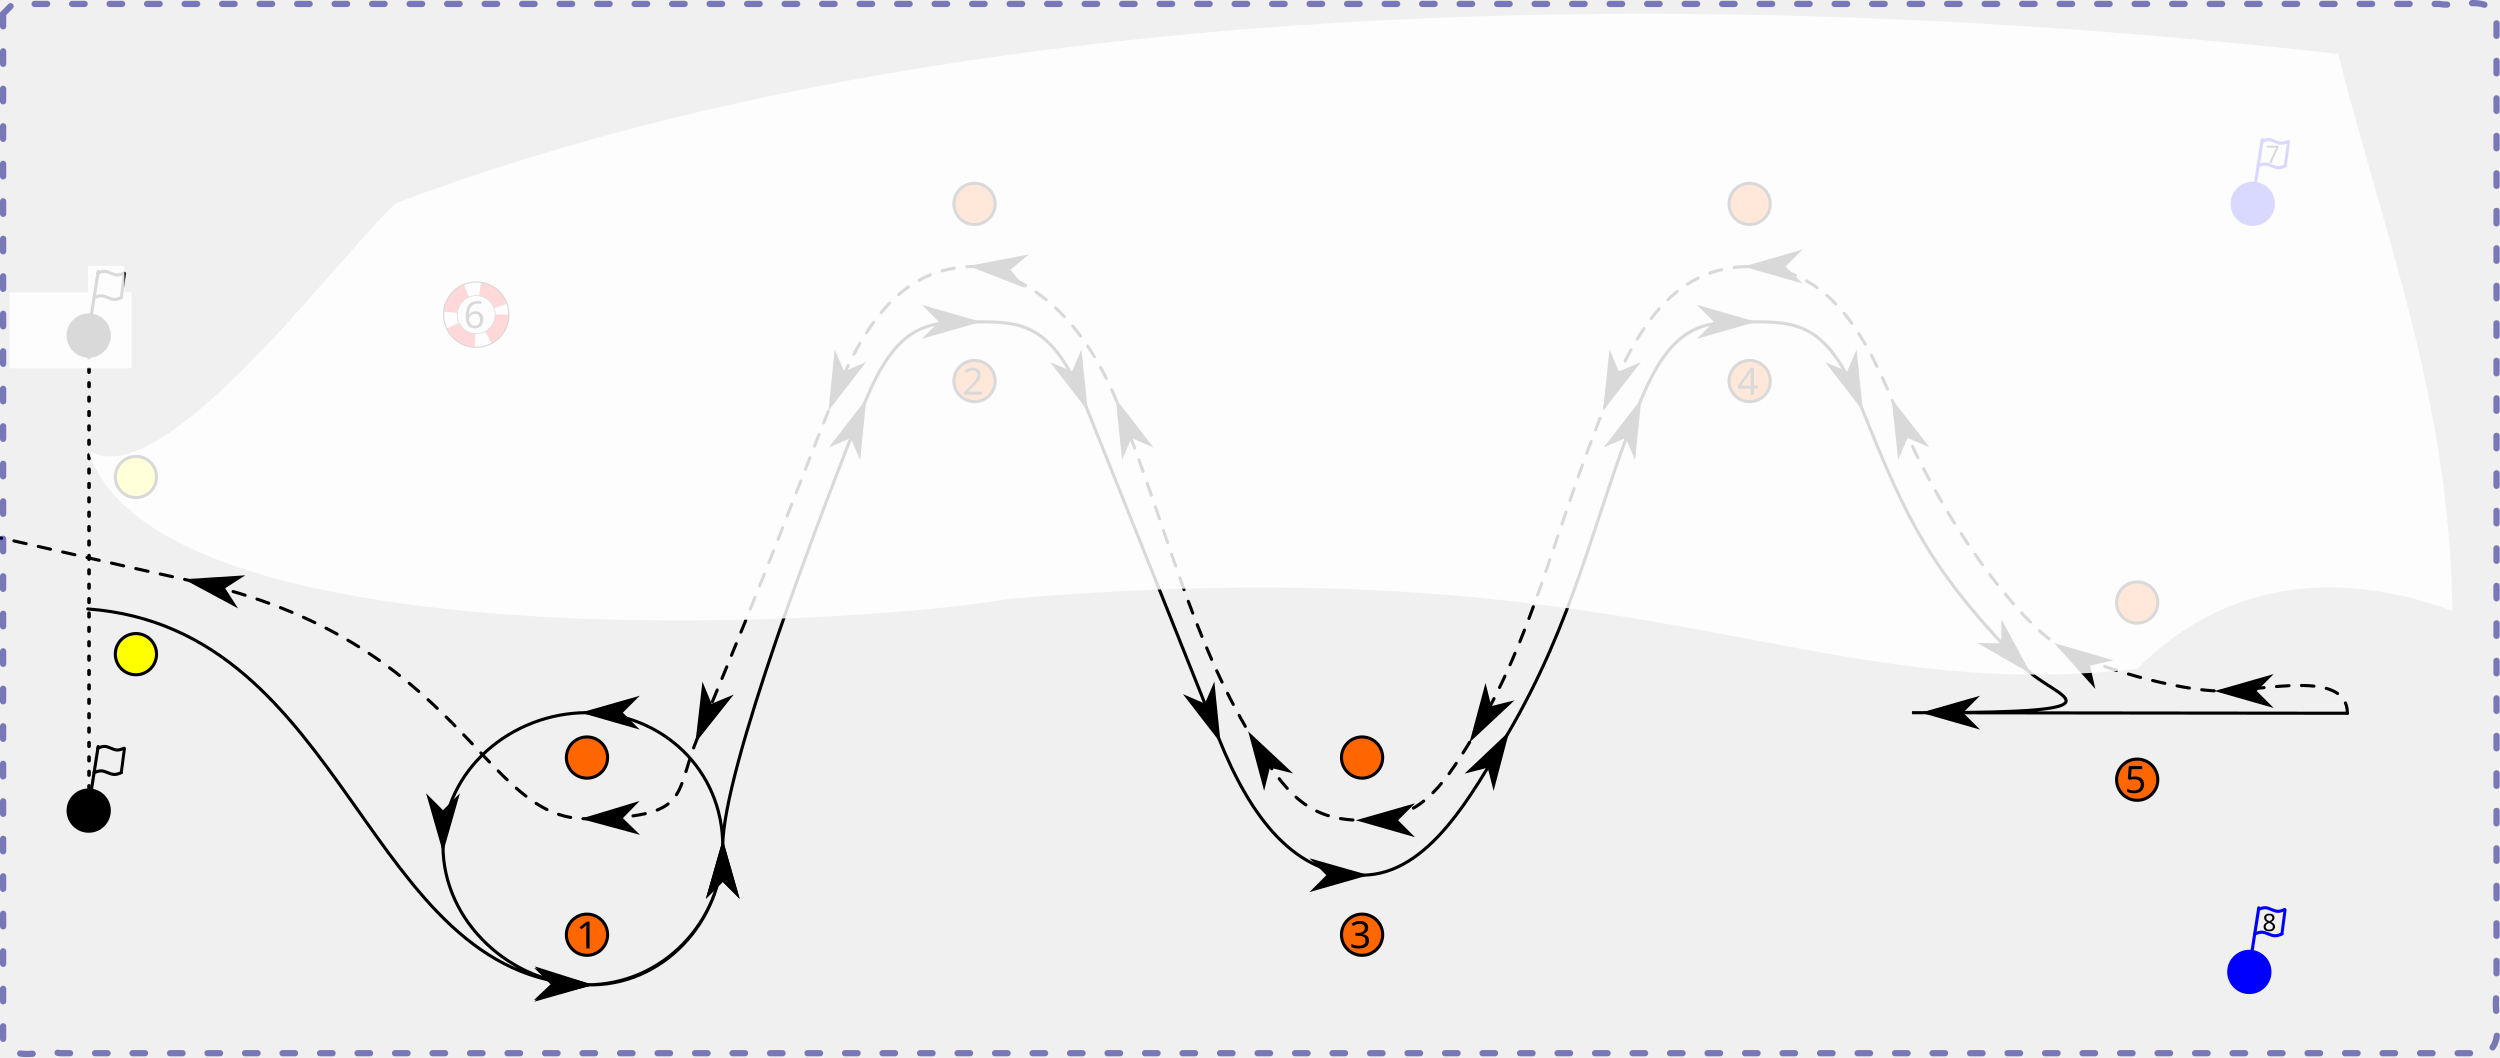
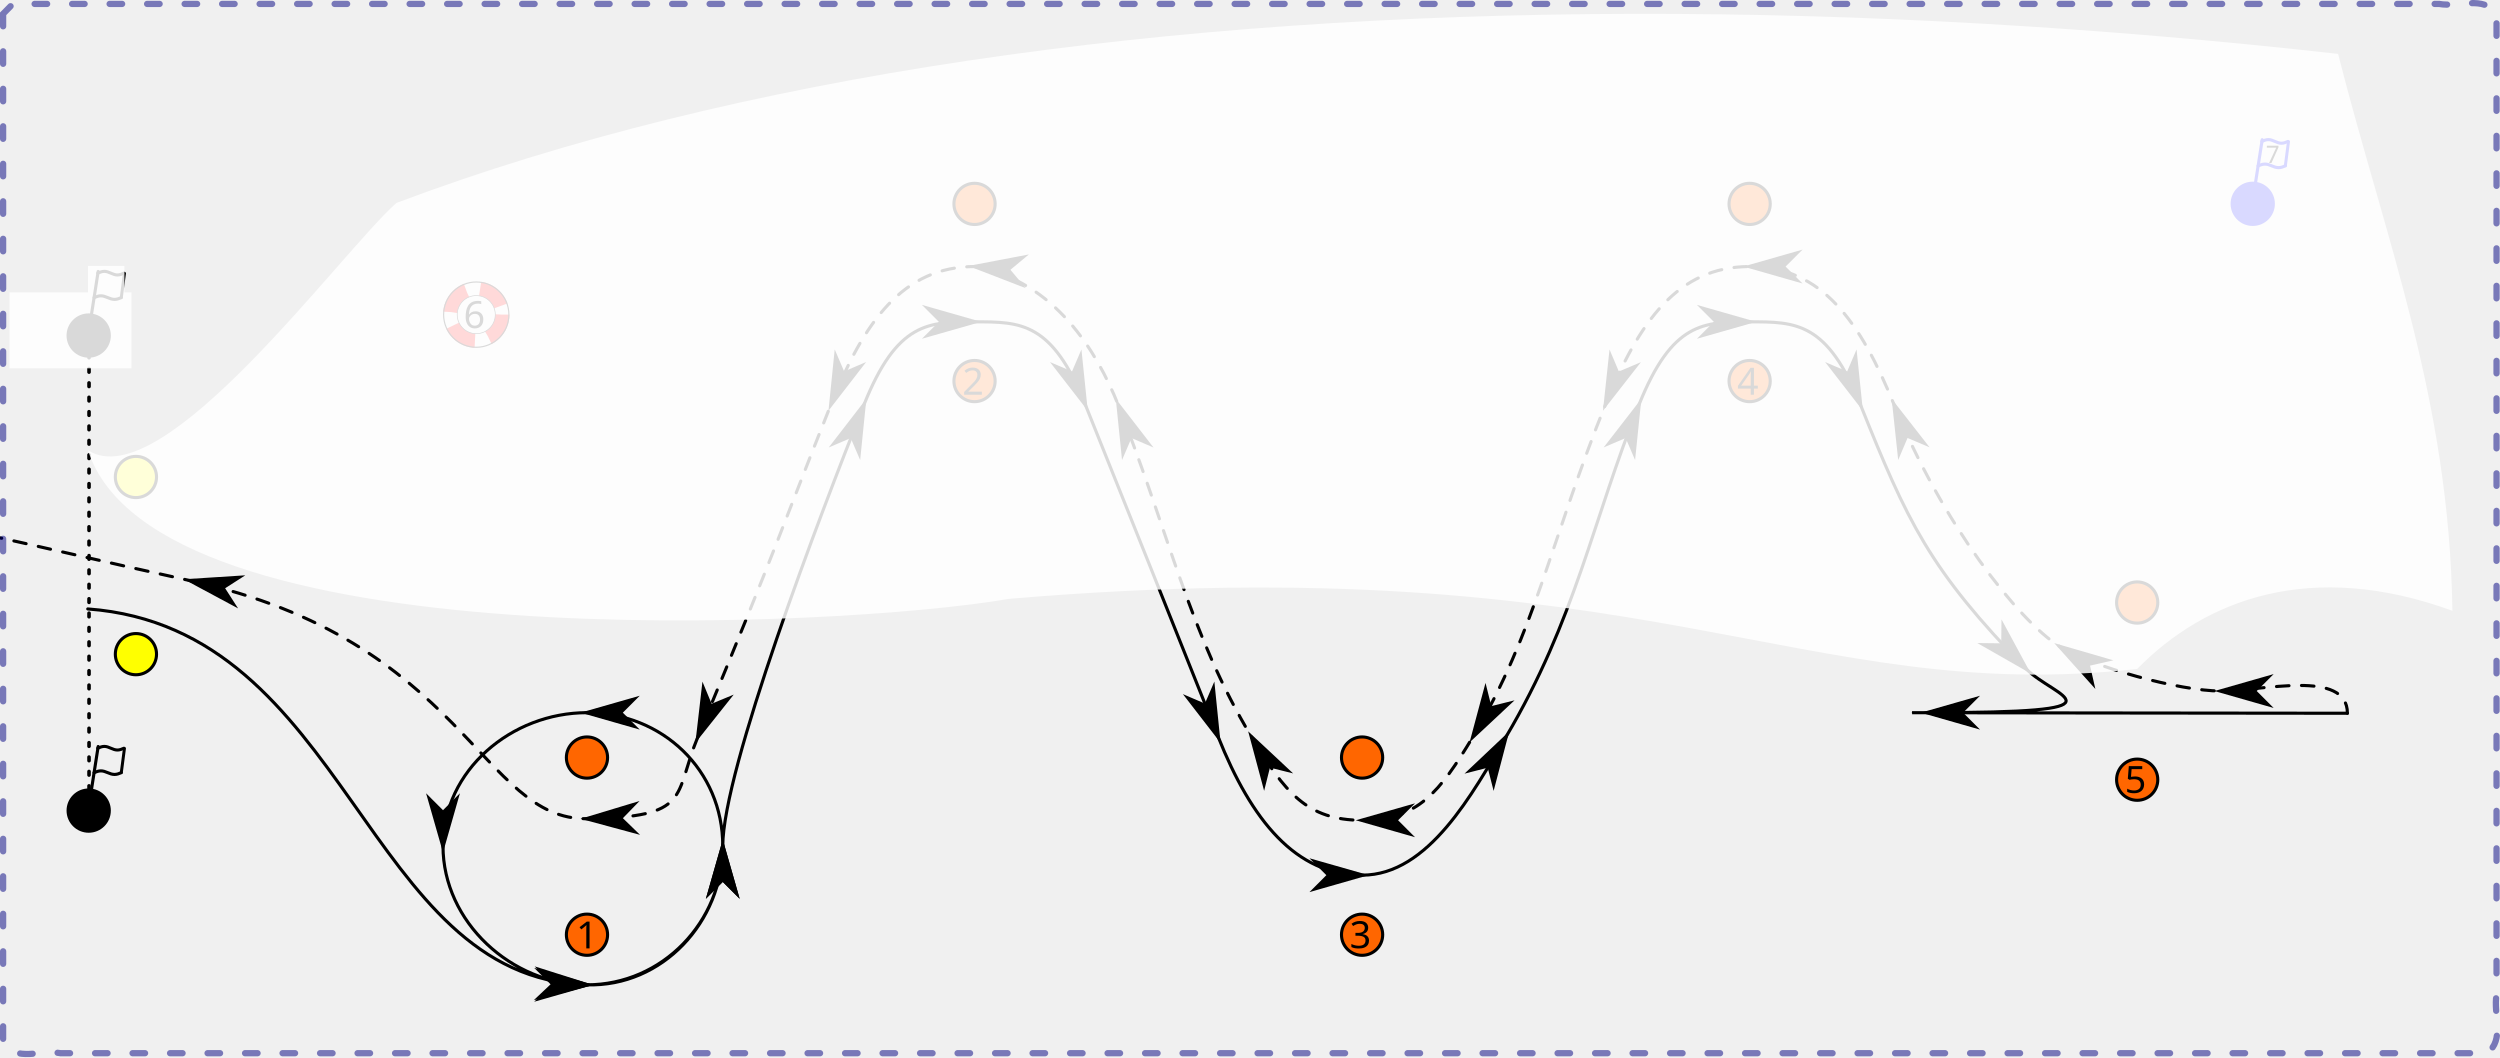
<svg xmlns="http://www.w3.org/2000/svg" version="1.0" id="svg3641" height="360.829" width="853.326" style="enable-background:new" xml:space="preserve">
  <defs id="arrows">
    <marker id="RazorWire" refX="0" refY="0" orient="auto" style="overflow:visible">
      <path id="path5527" style="fill:#34ff00;fill-opacity:1;fill-rule:evenodd;stroke:#34ff00;stroke-width:0.085pt;stroke-opacity:1" d="M 0.019,-0.632 V 0.595 L -6.621,2.568 H 9.113 L 2.979,0.595 V -0.632 L 9.166,-2.472 H -6.594 Z" />
    </marker>
    <marker orient="auto" refY="0" refX="0" id="Scissors" style="overflow:visible">
      <path id="schere" d="M 9.696,-3.847 C 8.661,-5.095 6.794,-5.052 5.4,-4.515 l -8.76,3.283 c -2.548,-1.394 -5.065,-0.995 -5.065,-1.673 0,-0.53 0.487,-0.414 0.414,-1.795 -0.07,-1.326 -1.454,-2.307 -2.763,-2.22 -1.309,-0.008 -2.666,0.995 -2.678,2.379 -0.098,1.393 1.074,2.688 2.461,2.779 1.624,0.242 4.499,-0.742 5.848,1.676 C -6.148,1.766 -7.931,1.771 -9.543,1.679 -10.882,1.602 -12.489,1.985 -13.128,3.301 c -0.617,1.261 -0.012,3.056 1.405,3.442 1.43,0.525 3.393,-0.138 3.733,-1.782 0.262,-1.267 -0.635,-1.862 -0.291,-2.322 0.26,-0.347 1.91,-0.146 4.85,-1.466 L 6.055,4.515 C 7.253,4.85 8.718,4.839 9.78,3.66 L -0.055,-0.057 Z M -9.832,-5.874 c 1.381,0.771 1.268,2.862 -0.167,3.268 -1.298,0.452 -2.956,-0.81 -2.542,-2.216 0.242,-1.154 1.764,-1.579 2.709,-1.052 z m 0.06,8.552 c 1.441,0.532 1.196,2.97 -0.269,3.298 -0.972,0.337 -2.361,-0.148 -2.459,-1.293 -0.189,-1.392 1.446,-2.65 2.728,-2.005 z" style="fill:#34ff00;fill-opacity:1;stroke:#34ff00;stroke-width:1.067;stroke-opacity:1" />
    </marker>
    <marker orient="auto" refY="0" refX="0" id="Legs" style="overflow:visible">
      <g id="g5494" transform="scale(-0.7)" style="fill:#34ff00;fill-opacity:1;stroke:#34ff00;stroke-opacity:1">
        <g id="g5496" transform="matrix(0,-1,-1,0,22.0892,22.73484)" style="fill:#34ff00;fill-opacity:1;stroke:#34ff00;stroke-opacity:1">
          <path id="path5498" d="m 22.636,22.054 c -7.371,5.036 -2.618,7.047 -6.23,14.339" style="fill:#34ff00;fill-opacity:1;fill-rule:evenodd;stroke:#34ff00;stroke-width:1.067pt;stroke-opacity:1" />
          <path id="path5500" d="m 22.825,21.918 c -1.451,8.904 3.772,9.355 4.805,14.747" style="fill:#34ff00;fill-opacity:1;fill-rule:evenodd;stroke:#34ff00;stroke-width:1.067pt;stroke-opacity:1" />
        </g>
        <path id="path5502" d="m -15.029,-7.181 -0.984,4.313 4.227,-1.305 z" style="fill:#34ff00;fill-opacity:1;fill-rule:evenodd;stroke:#34ff00;stroke-width:1.067pt;stroke-opacity:1" />
        <path id="path5504" d="m -16.23,4.861 1.999,3.946 2.418,-3.704 z" style="fill:#34ff00;fill-opacity:1;fill-rule:evenodd;stroke:#34ff00;stroke-width:1.067pt;stroke-opacity:1" />
      </g>
    </marker>
    <linearGradient id="linearGradient5477">
      <stop style="stop-color:#57e307;stop-opacity:1;" offset="0" id="stop5479" />
    </linearGradient>
    <marker style="overflow:visible" id="Arrow1Lend" refX="0" refY="0" orient="auto">
      <path style="fill-rule:evenodd;stroke:#000000;stroke-width:0.853pt;marker-start:none" d="M -10.667,0 -14.933,4.267 0,0 -14.933,-4.267 Z" id="path3104" />
    </marker>
    <marker style="overflow:visible" id="Arrow1Lstart" refX="0" refY="0" orient="auto">
      <path style="fill-rule:evenodd;stroke:#000000;stroke-width:0.853pt;marker-start:none" d="M 10.667,0 14.933,-4.267 0,0 14.933,4.267 Z" id="path3282" />
    </marker>
    <marker style="overflow:visible" id="Arrow1Lstart-7" refX="0" refY="0" orient="auto">
      <path style="fill-rule:evenodd;stroke:#000000;stroke-width:0.853pt;marker-start:none" d="M 10.667,0 14.933,-4.267 0,0 14.933,4.267 Z" id="path3282-4" />
    </marker>
    <marker style="overflow:visible" id="Arrow1Lend-6" refX="0" refY="0" orient="auto">
      <path style="fill-rule:evenodd;stroke:#000000;stroke-width:0.853pt;marker-start:none" d="M -10.667,0 -14.933,4.267 0,0 -14.933,-4.267 Z" id="path3104-0" />
    </marker>
  </defs>
  <g transform="translate(-215.4445,-435.3955)" style="display:inline" id="Parcours">
    <defs id="defs2076" />
    <g id="g1" />
    <g id="layer6" style="display:inline">
      <g transform="translate(18.94796,85.04597)" id="Zeitnahme" style="display:inline">
        <g id="g13156" transform="translate(-177.6378,-94.48819)">
          <path style="fill:#000000;fill-opacity:1;stroke:#000000;stroke-width:1.762" d="m 411.087,559.37 c 0,-3.685 -2.986,-6.678 -6.678,-6.678 -3.683,0 -6.678,2.987 -6.678,6.678 0,3.685 2.987,6.678 6.678,6.678 3.685,0 6.678,-2.987 6.678,-6.678 z" id="Zeit_oben" />
        </g>
        <g id="g13172" transform="translate(-177.6378,67.66194)">
          <path style="fill:#000000;fill-opacity:1;stroke:#000000;stroke-width:1.762" d="m 411.087,559.37 c 0,-3.685 -2.986,-6.678 -6.678,-6.678 -3.683,0 -6.678,2.987 -6.678,6.678 0,3.685 2.987,6.678 6.678,6.678 3.685,0 6.678,-2.987 6.678,-6.678 z" id="Zeit_unten" />
        </g>
        <path style="fill:none;stroke:#000000;stroke-width:1.228;stroke-linecap:round;stroke-linejoin:miter;stroke-miterlimit:4;stroke-dasharray:1.228, 3.684;stroke-dashoffset:0;stroke-opacity:1" d="m 226.886,466.315 c 0,23.379 0,46.759 0,70.138 0,19.991 0,67.885 0,87.271" id="path14169" />
      </g>
      <g transform="translate(113.4362,157.2769)" id="Tor1" style="display:inline;fill:#ff6600">
        <path style="fill:#ff6600;stroke:#000000;stroke-width:1.056" d="m 309.393,536.693 c 0,-3.883 -3.149,-7.032 -7.031,-7.032 -3.881,0 -7.031,3.148 -7.031,7.032 0,3.883 3.15,7.031 7.031,7.031 3.882,0 7.031,-3.147 7.031,-7.031 z" id="Tor1_innen" />
        <path style="fill:#ff6600;stroke:#000000;stroke-width:1.056" d="m 309.393,597.166 c 0,-3.883 -3.149,-7.032 -7.031,-7.032 -3.881,0 -7.031,3.148 -7.031,7.032 0,3.883 3.15,7.031 7.031,7.031 3.882,0 7.031,-3.147 7.031,-7.031 z" id="Tor1_aussen" />
      </g>
      <g transform="translate(226.8221,-31.69941)" id="Tor2" style="display:inline;fill:#ff6600">
        <path style="fill:#ff6600;stroke:#000000;stroke-width:1.056" d="m 328.291,536.693 c 0,-3.883 -3.149,-7.032 -7.031,-7.032 -3.881,0 -7.031,3.148 -7.031,7.032 0,3.883 3.15,7.031 7.031,7.031 3.882,0 7.031,-3.147 7.031,-7.031 z" id="Tor2_aussen" />
        <path style="fill:#ff6600;stroke:#000000;stroke-width:1.056" d="m 328.291,597.166 c 0,-3.883 -3.149,-7.032 -7.031,-7.032 -3.881,0 -7.031,3.148 -7.031,7.032 0,3.883 3.15,7.031 7.031,7.031 3.882,0 7.031,-3.147 7.031,-7.031 z" id="Tor2_innen" />
      </g>
      <g transform="translate(340.2078,157.2769)" id="Tor3" style="display:inline;fill:#ff6600">
        <path style="fill:#ff6600;stroke:#000000;stroke-width:1.056" d="m 347.189,536.693 c 0,-3.883 -3.149,-7.032 -7.031,-7.032 -3.881,0 -7.031,3.148 -7.031,7.032 0,3.883 3.15,7.031 7.031,7.031 3.882,0 7.031,-3.147 7.031,-7.031 z" id="Tor3_innen" />
        <path style="fill:#ff6600;stroke:#000000;stroke-width:1.056" d="m 347.189,597.166 c 0,-3.883 -3.149,-7.032 -7.031,-7.032 -3.881,0 -7.031,3.148 -7.031,7.032 0,3.883 3.15,7.031 7.031,7.031 3.882,0 7.031,-3.147 7.031,-7.031 z" id="Tor3_aussen" />
      </g>
      <g transform="translate(453.5935,-31.69941)" id="Tor4" style="display:inline;fill:#ff6600">
        <path style="fill:#ff6600;stroke:#000000;stroke-width:1.056" d="m 366.086,536.693 c 0,-3.883 -3.149,-7.032 -7.031,-7.032 -3.881,0 -7.031,3.148 -7.031,7.032 0,3.883 3.15,7.031 7.031,7.031 3.882,0 7.031,-3.147 7.031,-7.031 z" id="Tor4_aussen" />
        <path style="fill:#ff6600;stroke:#000000;stroke-width:1.056" d="m 366.086,597.166 c 0,-3.883 -3.149,-7.032 -7.031,-7.032 -3.881,0 -7.031,3.148 -7.031,7.032 0,3.883 3.15,7.031 7.031,7.031 3.882,0 7.031,-3.147 7.031,-7.031 z" id="Tor4_innen" />
      </g>
      <g transform="translate(566.9793,104.3635)" id="Tor5" style="display:inline;fill:#ff6600">
        <path style="fill:#ff6600;stroke:#000000;stroke-width:1.056" d="m 384.984,536.693 c 0,-3.883 -3.149,-7.032 -7.031,-7.032 -3.881,0 -7.031,3.148 -7.031,7.032 0,3.883 3.15,7.031 7.031,7.031 3.882,0 7.031,-3.147 7.031,-7.031 z" id="Tor5_oben" />
        <path style="fill:#ff6600;stroke:#000000;stroke-width:1.056" d="m 384.984,597.166 c 0,-3.883 -3.149,-7.032 -7.031,-7.032 -3.881,0 -7.031,3.148 -7.031,7.032 0,3.883 3.15,7.031 7.031,7.031 3.882,0 7.031,-3.147 7.031,-7.031 z" id="Tor5_unten" />
      </g>
      <g transform="translate(18.94796,138.3793)" id="Schikane" style="display:inline">
        <g style="fill:none" id="Ring">
          <ellipse id="path8826" style="fill:none;stroke:#ff0000;stroke-width:4.821;stroke-linecap:butt;stroke-linejoin:round;stroke-miterlimit:4;stroke-dasharray:9.643, 4.821;stroke-dashoffset:0;stroke-opacity:1" cx="359.055" cy="404.409" rx="8.928" ry="8.928" />
          <ellipse style="display:inline;fill:none;stroke:#000000;stroke-width:0.229;stroke-linecap:round;stroke-linejoin:round;stroke-miterlimit:4;stroke-dasharray:none;stroke-dashoffset:0;stroke-opacity:1" id="path3620" cx="359.055" cy="404.409" rx="6.5" ry="6.5" />
          <ellipse style="display:inline;fill:none;stroke:#000000;stroke-width:0.393;stroke-linecap:round;stroke-linejoin:round;stroke-miterlimit:4;stroke-dasharray:none;stroke-dashoffset:0;stroke-opacity:1" id="path2733" cx="359.055" cy="404.409" rx="11.142" ry="11.142" />
        </g>
      </g>
      <g transform="translate(-40.52031,61.51377)" id="StartZiel" style="display:inline">
        <path style="fill:#ffff00;stroke:#000000;stroke-width:1.056" d="m 309.393,536.693 c 0,-3.883 -3.149,-7.032 -7.031,-7.032 -3.881,0 -7.031,3.148 -7.031,7.032 0,3.883 3.15,7.031 7.031,7.031 3.882,0 7.031,-3.147 7.031,-7.031 z" id="StartZiel_oben" />
        <path style="fill:#ffff00;stroke:#000000;stroke-width:1.056" d="m 309.393,597.166 c 0,-3.883 -3.149,-7.032 -7.031,-7.032 -3.881,0 -7.031,3.148 -7.031,7.032 0,3.883 3.15,7.031 7.031,7.031 3.882,0 7.031,-3.147 7.031,-7.031 z" id="StartZiel_unten" />
      </g>
    </g>
  </g>
  <g transform="translate(-215.4445,-435.3955)" style="display:inline" id="ParcoursLabel">
    <defs id="defs2832" />
    <g id="g3113" style="display:inline">
      <text xml:space="preserve" style="font-style:normal;font-weight:normal;font-size:12.8px;line-height:0%;font-family:'Arial Black';display:inline;fill:#000000;fill-opacity:1;stroke:none;stroke-width:1.067" x="373.691" y="547.37" id="Nummer_Schikane">
        <tspan id="tspan3032" x="373.691" y="547.37" style="font-size:12.8px;line-height:1.25;stroke-width:1.067">6</tspan>
      </text>
      <text xml:space="preserve" style="font-style:normal;font-weight:normal;font-size:12.8px;line-height:0%;font-family:'Arial Black';display:inline;fill:#000000;fill-opacity:1;stroke:none;stroke-width:1.067" x="412.13" y="759.102" id="Nummer_Tor1">
        <tspan id="tspan3036" x="412.13" y="759.102" style="font-size:12.8px;line-height:1.25;stroke-width:1.067">1</tspan>
      </text>
      <text xml:space="preserve" style="font-style:normal;font-weight:normal;font-size:12.8px;line-height:0%;font-family:'Arial Black';display:inline;fill:#000000;fill-opacity:1;stroke:none;stroke-width:1.067" x="808.383" y="570.125" id="Nummer_Tor4">
        <tspan id="tspan3040" x="808.383" y="570.125" style="font-size:12.8px;line-height:1.25;stroke-width:1.067">4</tspan>
      </text>
      <text xml:space="preserve" style="font-style:normal;font-weight:normal;font-size:12.8px;line-height:0%;font-family:'Arial Black';display:inline;fill:#000000;fill-opacity:1;stroke:none;stroke-width:1.067" x="940.704" y="706.032" id="Nummer_Tor5">
        <tspan id="tspan3044" x="940.704" y="706.032" style="font-size:12.8px;line-height:1.25;stroke-width:1.067">5</tspan>
      </text>
      <text xml:space="preserve" style="font-style:normal;font-weight:normal;font-size:12.8px;line-height:0%;font-family:'Arial Black';display:inline;fill:#000000;fill-opacity:1;stroke:none;stroke-width:1.067" x="676.131" y="759.024" id="Nummer_Tor3">
        <tspan id="tspan3048" x="676.131" y="759.024" style="font-size:12.8px;line-height:1.25;stroke-width:1.067">3</tspan>
      </text>
      <g transform="translate(579.9631,-35.51099)" id="Speedboje_oben" style="display:inline">
        <path id="path3052" d="m 411.087,540.472 c 0,-3.685 -2.986,-6.678 -6.678,-6.678 -3.683,0 -6.678,2.987 -6.678,6.678 0,3.685 2.987,6.678 6.678,6.678 3.685,0 6.678,-2.987 6.678,-6.678 z" style="fill:#0000ff;fill-opacity:1;stroke:#0000ff;stroke-width:1.762" />
        <g style="stroke:#0000ff" id="g3062">
          <path id="path3054" d="m 407.511,519.18 c 0.372,-0.161 0.745,-0.325 1.117,-0.438 0.372,-0.114 0.744,-0.181 1.117,-0.181 0.372,0 0.744,0.063 1.117,0.181 0.372,0.113 0.744,0.273 1.116,0.438 0.369,0.16 0.745,0.321 1.117,0.434 0.369,0.114 0.745,0.181 1.117,0.181 0.368,0 0.745,-0.064 1.117,-0.181 0.368,-0.113 0.744,-0.274 1.117,-0.434" style="fill:none;stroke:#0000ff;stroke-width:1.052;stroke-linecap:round;stroke-linejoin:round" />
          <path id="path3056" d="m 407.643,518.601 -2.7,17.3 v 0.258 0" style="fill:none;stroke:#0000ff;stroke-width:1.067;stroke-linecap:round;stroke-linejoin:round" />
          <path id="path3058" d="m 406.246,527.522 c 0.384,-0.158 0.775,-0.317 1.163,-0.429 0.383,-0.113 0.775,-0.179 1.163,-0.179 0.383,0 0.774,0.062 1.163,0.179 0.387,0.112 0.774,0.271 1.163,0.429 0.387,0.159 0.774,0.317 1.162,0.433 0.388,0.109 0.775,0.175 1.163,0.175 0.388,0 0.775,-0.062 1.163,-0.175 0.387,-0.112 0.775,-0.271 1.163,-0.433" style="fill:none;stroke:#0000ff;stroke-width:1.067;stroke-linecap:round;stroke-linejoin:round" />
          <path id="path3060" d="m 416.604,519.31 -1.039,7.969 v 0.12 0" style="fill:none;stroke:#0000ff;stroke-width:1.024;stroke-linecap:round" />
        </g>
        <text xml:space="preserve" style="font-style:normal;font-weight:normal;font-size:12.8px;line-height:0%;font-family:'Arial Black';fill:#000000;fill-opacity:1;stroke:none;stroke-width:1.067" x="408.873" y="526.543" id="text3066">
          <tspan id="tspan3064" x="408.873" y="526.543" style="font-size:8.242px;line-height:1.25;stroke-width:1.067">7</tspan>
        </text>
      </g>
      <text xml:space="preserve" style="font-style:normal;font-weight:normal;font-size:12.8px;line-height:0%;font-family:'Arial Black';display:inline;fill:#000000;fill-opacity:1;stroke:none;stroke-width:1.067" x="543.926" y="570.125" id="Nummer_Tor2">
        <tspan id="tspan3088" x="543.926" y="570.125" style="font-size:12.8px;line-height:1.25;stroke-width:1.067">2</tspan>
      </text>
      <g id="Zeit_oben_Flagge">
        <path id="path3092" d="m 248.821,528.636 c 0.372,-0.161 0.745,-0.325 1.117,-0.438 0.372,-0.114 0.744,-0.181 1.117,-0.181 0.372,0 0.744,0.063 1.117,0.181 0.372,0.113 0.744,0.273 1.116,0.438 0.369,0.16 0.745,0.321 1.117,0.434 0.369,0.114 0.745,0.181 1.117,0.181 0.368,0 0.745,-0.064 1.117,-0.181 0.368,-0.113 0.744,-0.274 1.117,-0.434" style="display:inline;fill:none;stroke:#000000;stroke-width:1.052;stroke-linecap:round;stroke-linejoin:round" />
        <path id="path3094" d="m 248.953,528.057 -2.7,17.3 v 0.258 0" style="display:inline;fill:none;stroke:#000000;stroke-width:1.067;stroke-linecap:round;stroke-linejoin:round" />
        <path id="path3096" d="m 247.556,536.977 c 0.384,-0.158 0.775,-0.317 1.163,-0.429 0.383,-0.113 0.775,-0.179 1.163,-0.179 0.383,0 0.774,0.062 1.163,0.179 0.387,0.112 0.774,0.271 1.163,0.429 0.387,0.159 0.774,0.317 1.162,0.433 0.388,0.109 0.775,0.175 1.163,0.175 0.388,0 0.775,-0.062 1.163,-0.175 0.387,-0.112 0.775,-0.271 1.163,-0.433" style="display:inline;fill:none;stroke:#000000;stroke-width:1.067;stroke-linecap:round;stroke-linejoin:round" />
        <path id="path3098" d="m 257.914,528.766 -1.039,7.969 v 0.12 0" style="display:inline;fill:none;stroke:#000000;stroke-width:1.024;stroke-linecap:round" />
      </g>
      <g id="Zeit_unten_Flagge">
        <path id="path3102" d="m 248.821,690.786 c 0.372,-0.161 0.745,-0.325 1.117,-0.438 0.372,-0.114 0.744,-0.181 1.117,-0.181 0.372,0 0.744,0.063 1.117,0.181 0.372,0.113 0.744,0.273 1.116,0.438 0.369,0.16 0.745,0.321 1.117,0.434 0.369,0.114 0.745,0.181 1.117,0.181 0.368,0 0.745,-0.064 1.117,-0.181 0.368,-0.113 0.744,-0.274 1.117,-0.434" style="display:inline;fill:none;stroke:#000000;stroke-width:1.052;stroke-linecap:round;stroke-linejoin:round" />
        <path id="path3105" d="m 248.953,690.207 -2.7,17.3 v 0.258 0" style="display:inline;fill:none;stroke:#000000;stroke-width:1.067;stroke-linecap:round;stroke-linejoin:round" />
        <path id="path3107" d="m 247.556,699.127 c 0.384,-0.158 0.775,-0.317 1.163,-0.429 0.383,-0.113 0.775,-0.179 1.163,-0.179 0.383,0 0.774,0.062 1.163,0.179 0.387,0.112 0.774,0.271 1.163,0.429 0.387,0.159 0.774,0.317 1.162,0.433 0.388,0.109 0.775,0.175 1.163,0.175 0.388,0 0.775,-0.062 1.163,-0.175 0.387,-0.112 0.775,-0.271 1.163,-0.433" style="display:inline;fill:none;stroke:#000000;stroke-width:1.067;stroke-linecap:round;stroke-linejoin:round" />
        <path id="path3109" d="m 257.914,690.916 -1.039,7.969 v 0.12 0" style="display:inline;fill:none;stroke:#000000;stroke-width:1.024;stroke-linecap:round" />
      </g>
    </g>
  </g>
-   <g transform="translate(363.3543,-208.7303)" id="Speedboje_unten" style="display:inline;enable-background:new">
-     <path id="path2174" d="m 411.087,540.472 c 0,-3.685 -2.986,-6.678 -6.678,-6.678 -3.683,0 -6.678,2.987 -6.678,6.678 0,3.685 2.987,6.678 6.678,6.678 3.685,0 6.678,-2.987 6.678,-6.678 z" style="fill:#0000ff;fill-opacity:1;stroke:#0000ff;stroke-width:1.762" />
-     <g style="fill:none;stroke:#0000ff" id="g2184">
-       <path id="path2176" d="m 407.511,519.18 c 0.372,-0.161 0.745,-0.325 1.117,-0.438 0.372,-0.114 0.744,-0.181 1.117,-0.181 0.372,0 0.744,0.063 1.117,0.181 0.372,0.113 0.744,0.273 1.116,0.438 0.369,0.16 0.745,0.321 1.117,0.434 0.369,0.114 0.745,0.181 1.117,0.181 0.368,0 0.745,-0.064 1.117,-0.181 0.368,-0.113 0.744,-0.274 1.117,-0.434" style="fill:none;stroke:#0000ff;stroke-width:1.052;stroke-linecap:round;stroke-linejoin:round" />
-       <path id="path2178" d="m 407.643,518.601 -2.7,17.3 v 0.258 0" style="fill:none;stroke:#0000ff;stroke-width:1.067;stroke-linecap:round;stroke-linejoin:round" />
-       <path id="path2180" d="m 406.246,527.522 c 0.384,-0.158 0.775,-0.317 1.163,-0.429 0.383,-0.113 0.775,-0.179 1.163,-0.179 0.383,0 0.774,0.062 1.163,0.179 0.387,0.112 0.774,0.271 1.163,0.429 0.387,0.159 0.774,0.317 1.162,0.433 0.388,0.109 0.775,0.175 1.163,0.175 0.388,0 0.775,-0.062 1.163,-0.175 0.387,-0.112 0.775,-0.271 1.163,-0.433" style="fill:none;stroke:#0000ff;stroke-width:1.067;stroke-linecap:round;stroke-linejoin:round" />
-       <path id="path2182" d="m 416.604,519.31 -1.039,7.969 v 0.12 0" style="fill:none;stroke:#0000ff;stroke-width:1.024;stroke-linecap:round" />
-     </g>
-     <text xml:space="preserve" style="font-style:normal;font-weight:normal;font-size:12.8px;line-height:0%;font-family:'Arial Black';fill:#000000;fill-opacity:1;stroke:none;stroke-width:1.067" x="408.873" y="526.543" id="text2188">
-       <tspan id="tspan2186" x="408.873" y="526.543" style="font-size:8.242px;line-height:1.25;stroke-width:1.067">8</tspan>
-     </text>
-   </g>
  <g transform="translate(-215.4445,-435.3955)" style="display:inline" id="Klasse3">
    <text id="text3595" y="328.002" x="595.582" style="font-style:normal;font-weight:normal;font-size:12.8px;line-height:0%;font-family:Verdana;text-align:center;text-anchor:middle;display:inline;fill:#000000;fill-opacity:1;stroke:none;stroke-width:1.067" xml:space="preserve">
      <tspan style="font-weight:bold;font-size:38.4px;line-height:1.25;text-align:center;text-anchor:middle;stroke-width:1.067" y="328.002" x="595.582" id="tspan3597">DMYV-Jugend</tspan>
      <tspan id="tspan3599" style="font-weight:bold;font-size:38.4px;line-height:1.25;text-align:center;text-anchor:middle;stroke-width:1.067" y="376.002" x="595.582">Motorboot-Slalom</tspan>
      <tspan style="font-weight:bold;font-size:38.4px;line-height:1.25;text-align:center;text-anchor:middle;stroke-width:1.067" id="tspan3601" y="424.002" x="595.582">Klasse 3</tspan>
    </text>
    <text id="text3685" y="876.114" x="243.389" style="font-style:normal;font-weight:normal;font-size:12.8px;line-height:0%;font-family:Verdana;display:inline;fill:#000000;fill-opacity:1;stroke:none;stroke-width:1.067" xml:space="preserve">
      <tspan id="tspan3687" y="876.114" x="243.389" style="font-size:19.2px;line-height:1.25;stroke-width:1.067">Ablegen - Startlinie - schnelle Umkreisung des Tores 1 (Tor 1 bleibt an der Backbordseite!) -</tspan>
      <tspan id="tspan3689" y="900.114" x="243.389" style="font-size:19.2px;line-height:1.25;stroke-width:1.067">durch die Tore 2 - 3 - 4 - rückwärts durch das Tor 5 - vorwärts wieder</tspan>
      <tspan id="tspan3691" y="924.114" x="243.389" style="font-size:19.2px;line-height:1.25;stroke-width:1.067">in den Parcours durch die Tonnentore 5 - 4 - 3 - 2 - 1 - Ziellinie -</tspan>
      <tspan id="tspan3693" y="948.114" x="243.389" style="font-size:19.2px;line-height:1.25;stroke-width:1.067">anlegen und an der Klampe mit Kopfschlag belegen.</tspan>
    </text>
    <path id="path3695" d="m 169.627,612.629 c 24.841,0 48.479,7.397 110.708,20.952 93.712,20.413 99.414,81.799 135.48,81.265 36.065,-0.534 29.393,-7.578 37.833,-27.933 28.692,-69.192 27.586,-68.719 45.4,-113.367 11.297,-28.313 24.587,-47.167 49.1,-47.167 27.49,5.024 41.683,29.113 48.967,47.167 17.67,44.741 24.342,78.106 45.5,113.367 11.339,18.896 18.902,28.467 37.8,28.467 18.898,0 26.428,-9.571 37.767,-28.467 21.141,-35.231 27.177,-68.776 45.233,-113.367 11.465,-28.313 24.636,-47.167 49.267,-47.167 24.631,0 37.799,18.853 49.267,47.167 16.312,40.274 42.165,73.498 56.53,82.534 11.104,6.984 40.856,15.184 55.013,15.184 13.99,0 43.19,-7.596 43.19,7.587" style="display:inline;fill:none;stroke:#000000;stroke-width:1.067;stroke-linecap:round;stroke-linejoin:round;stroke-miterlimit:4;stroke-dasharray:4.267, 4.267;stroke-dashoffset:0;stroke-opacity:1;marker-start:none;marker-mid:url(#Arrow1Lstart);marker-end:none" />
    <path id="path3697" d="m 1016.681,678.851 c 0,0 -181.32,-0.198 -143.404,-0.198 71.653,0 43.372,-5.128 33.803,-14.92 -33.088,-33.861 -40.728,-50.553 -56.6,-90.187 -11.339,-28.313 -22.06,-28.3 -37.8,-28.3 -15.74,0 -26.461,-0.013 -37.8,28.3 -15.842,39.558 -21.656,73.302 -45.4,113.367 -11.287,19.045 -26.36,47.188 -49.067,47.2 -22.707,0.011 -37.81,-18.722 -49.167,-47.2 -17.25,-43.257 -29.469,-73.822 -45.333,-113.367 -11.358,-28.313 -22.031,-28.297 -37.767,-28.3 -15.736,-0.003 -26.516,-0.013 -37.8,28.3 -15.198,38.135 -48.2,124.727 -48.2,150.632 0,25.905 -20.632,47.369 -46.349,47.369 -25.717,0 -49.143,-21.463 -49.143,-47.369 0,-25.905 23.427,-45.525 49.143,-45.525 25.717,0 46.349,19.62 46.349,45.525 0,25.905 -20.643,48.116 -46.349,47.369 -76.153,-2.213 -81.002,-121.674 -170.394,-128.305" style="display:inline;fill:none;stroke:#000000;stroke-width:1.067;stroke-linecap:round;stroke-linejoin:round;stroke-miterlimit:4;stroke-dashoffset:0;stroke-opacity:1;marker-start:none;marker-mid:url(#Arrow1Lstart);marker-end:none" />
  </g>
  <g id="Export_Area" style="display:inline;opacity:1" transform="translate(-180.8124,-194.4877)">
    <path style="display:inline;opacity:0.5;fill:none;fill-opacity:1;fill-rule:nonzero;stroke:#000080;stroke-width:2.133;stroke-linecap:round;stroke-linejoin:miter;stroke-miterlimit:4;stroke-dasharray:4.267, 8.533;stroke-dashoffset:0;stroke-opacity:1" d="m 181.879,199.201 c 0,117.134 0,234.268 0,351.402 4.38,6.419 13.104,2.145 19.592,3.374 276.059,0 552.117,0 828.176,0 6.295,-4.466 2.103,-13.361 3.309,-19.977 0,-111.6 0,-223.2 0,-334.8 -4.38,-6.419 -13.104,-2.145 -19.592,-3.374 -276.059,0 -552.117,0 -828.176,0 -1.103,1.125 -2.206,2.25 -3.309,3.374 z" id="rect4816" />
    <g id="g2" />
    <g id="Alcatraz_1" style="display:inline">
      <path style="opacity:0.85;fill:#ffffff;fill-opacity:1;fill-rule:nonzero;stroke:none;stroke-width:2.133;stroke-linecap:round;stroke-linejoin:miter;stroke-miterlimit:4;stroke-dasharray:4.267, 8.533;stroke-dashoffset:0;stroke-opacity:1" d="m 210.852,285.256 v 9.021 H 184.067 V 320.2 h 41.627 v -25.923 h -2.413 v -9.021 z" id="rect6046" />
      <path style="opacity:0.85;fill:#ffffff;fill-opacity:1;fill-rule:nonzero;stroke:none;stroke-width:2.133;stroke-linecap:round;stroke-linejoin:miter;stroke-miterlimit:4;stroke-dasharray:4.267, 8.533;stroke-dashoffset:0;stroke-opacity:1" d="m 738.771,199.21 c -159.416,0.298 -306.614,20.807 -422.671,64.554 -19.054,16.934 -79.809,100.862 -105.248,84.404 22.894,72.088 256.947,60.726 314.34,50.731 218.434,-18.601 269.897,36.652 385.108,23.926 23.319,-23.846 59.433,-37.42 107.596,-19.858 -1.058,-72.374 -22.791,-126.307 -39.023,-190.083 -81.479,-9.144 -162.248,-13.818 -240.102,-13.673 z" id="rect6048" />
    </g>
  </g>
</svg>
